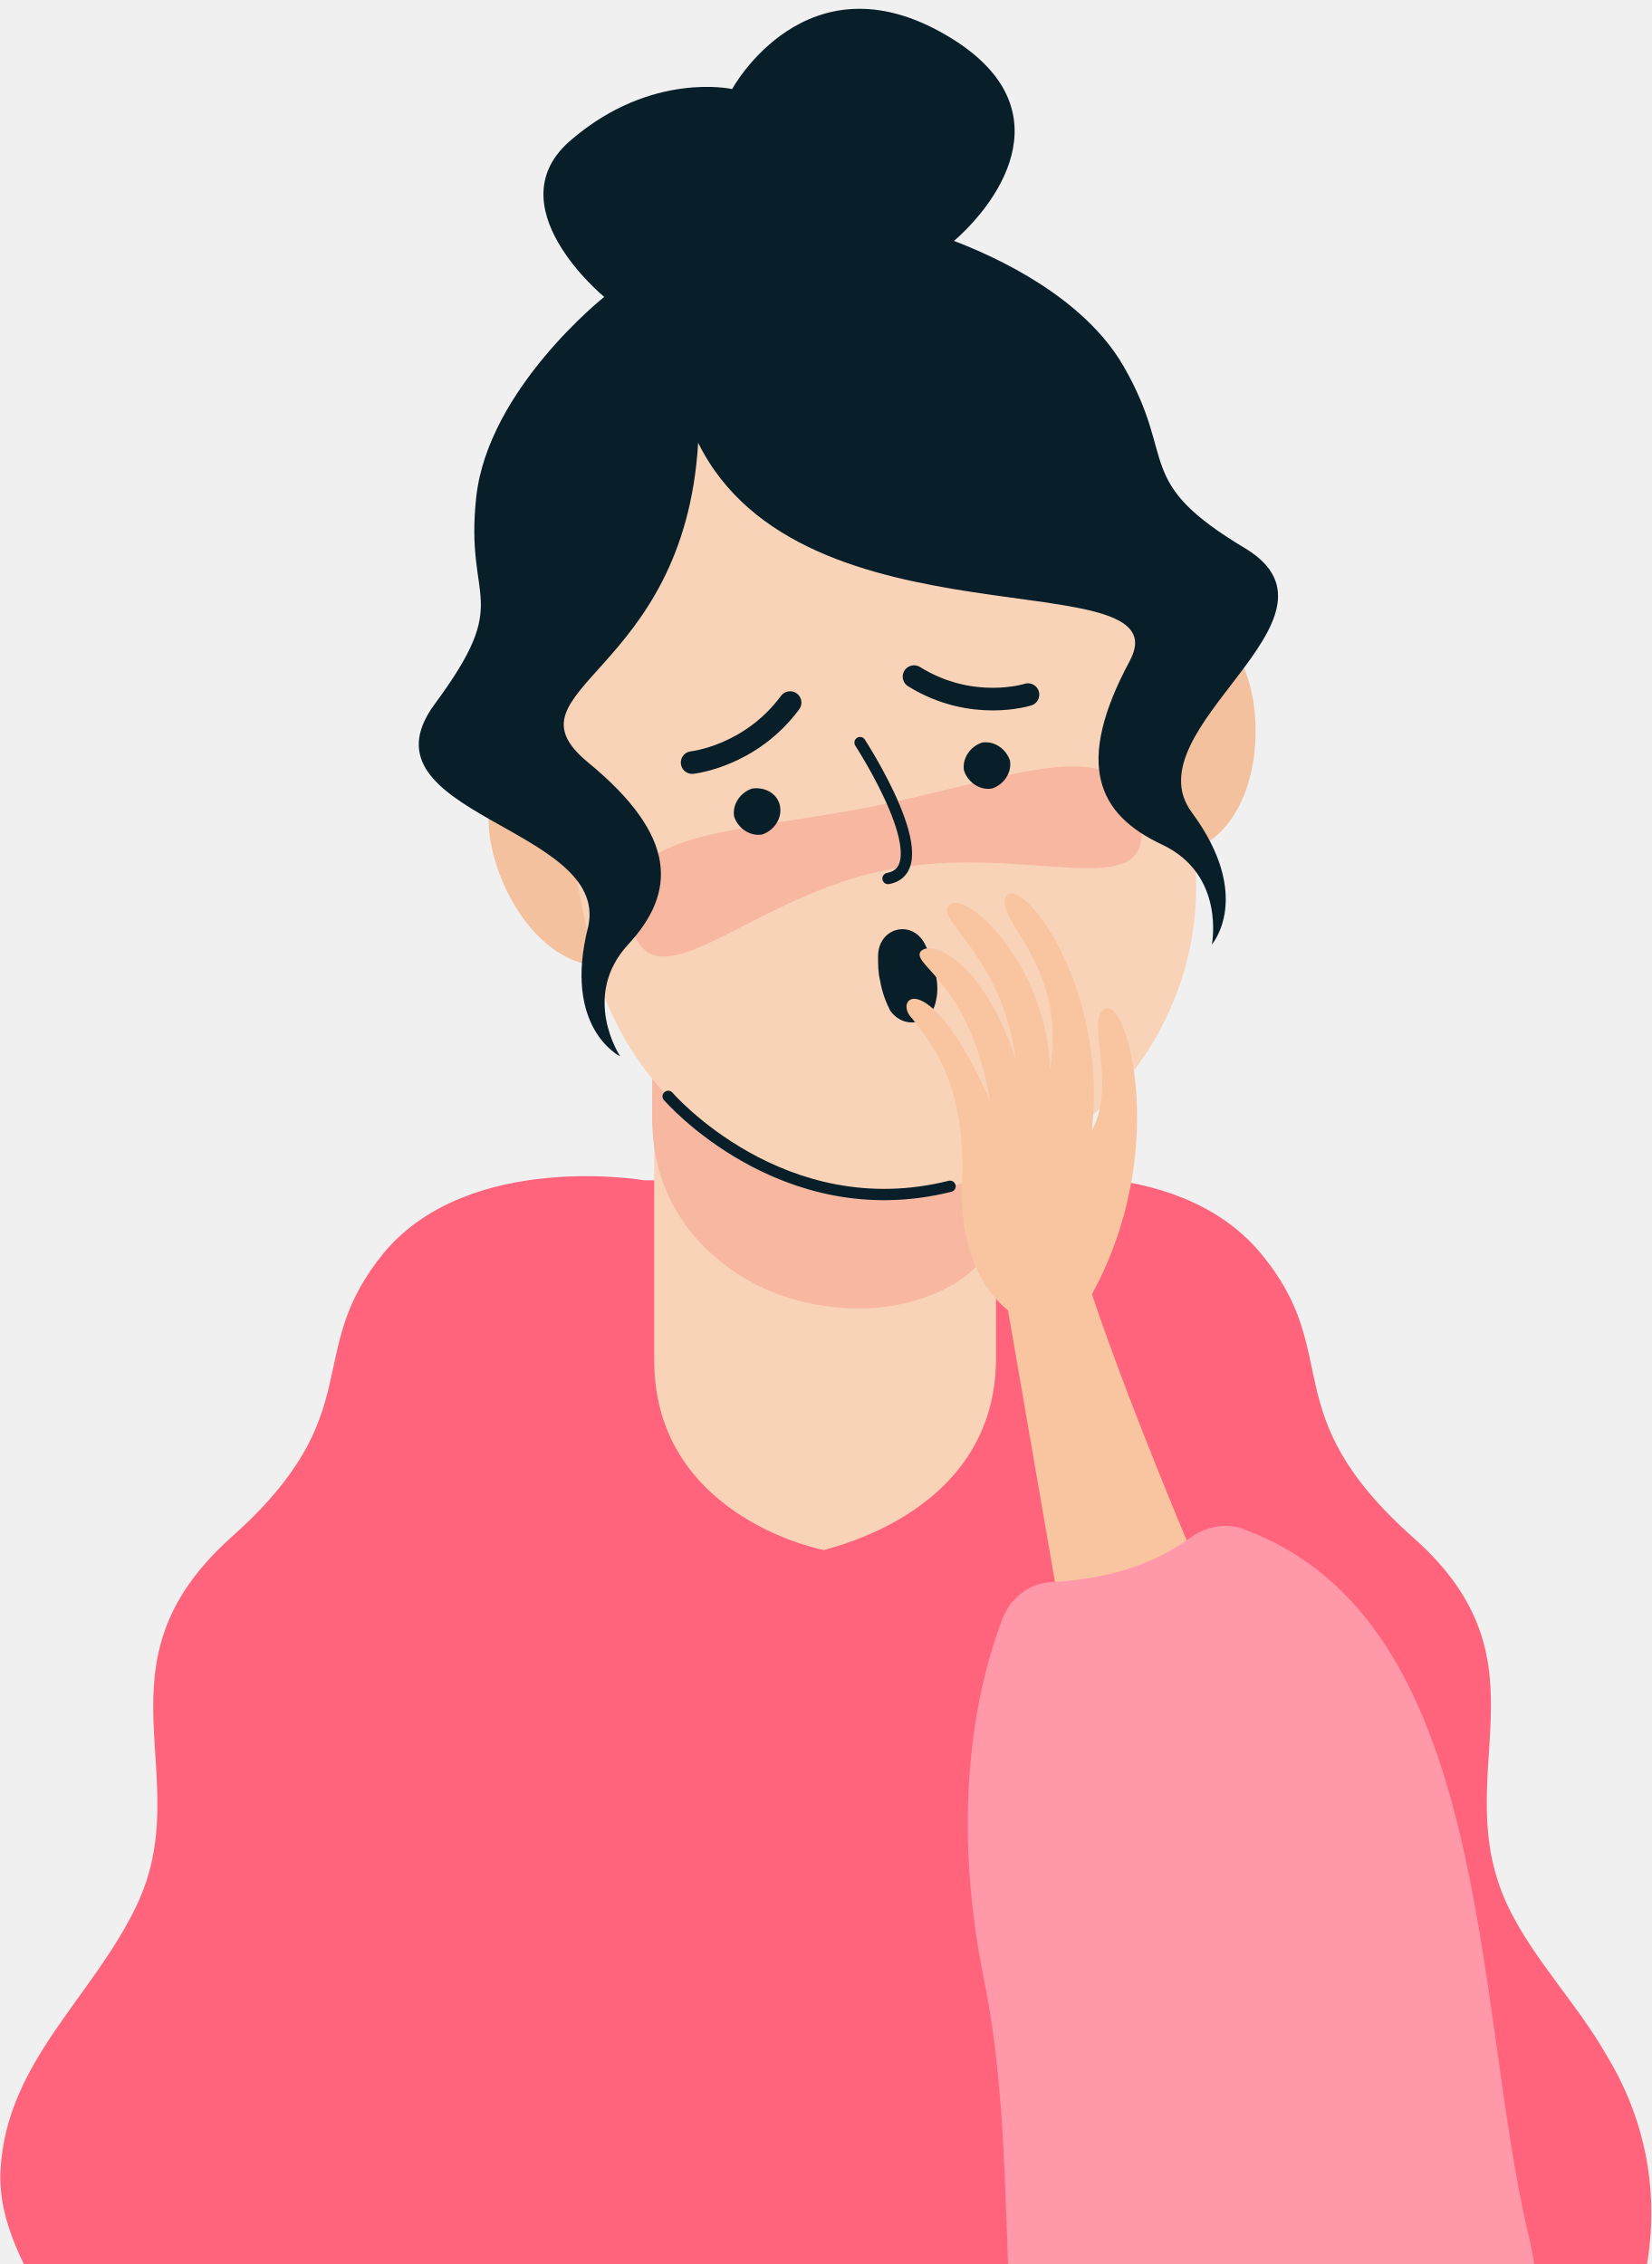
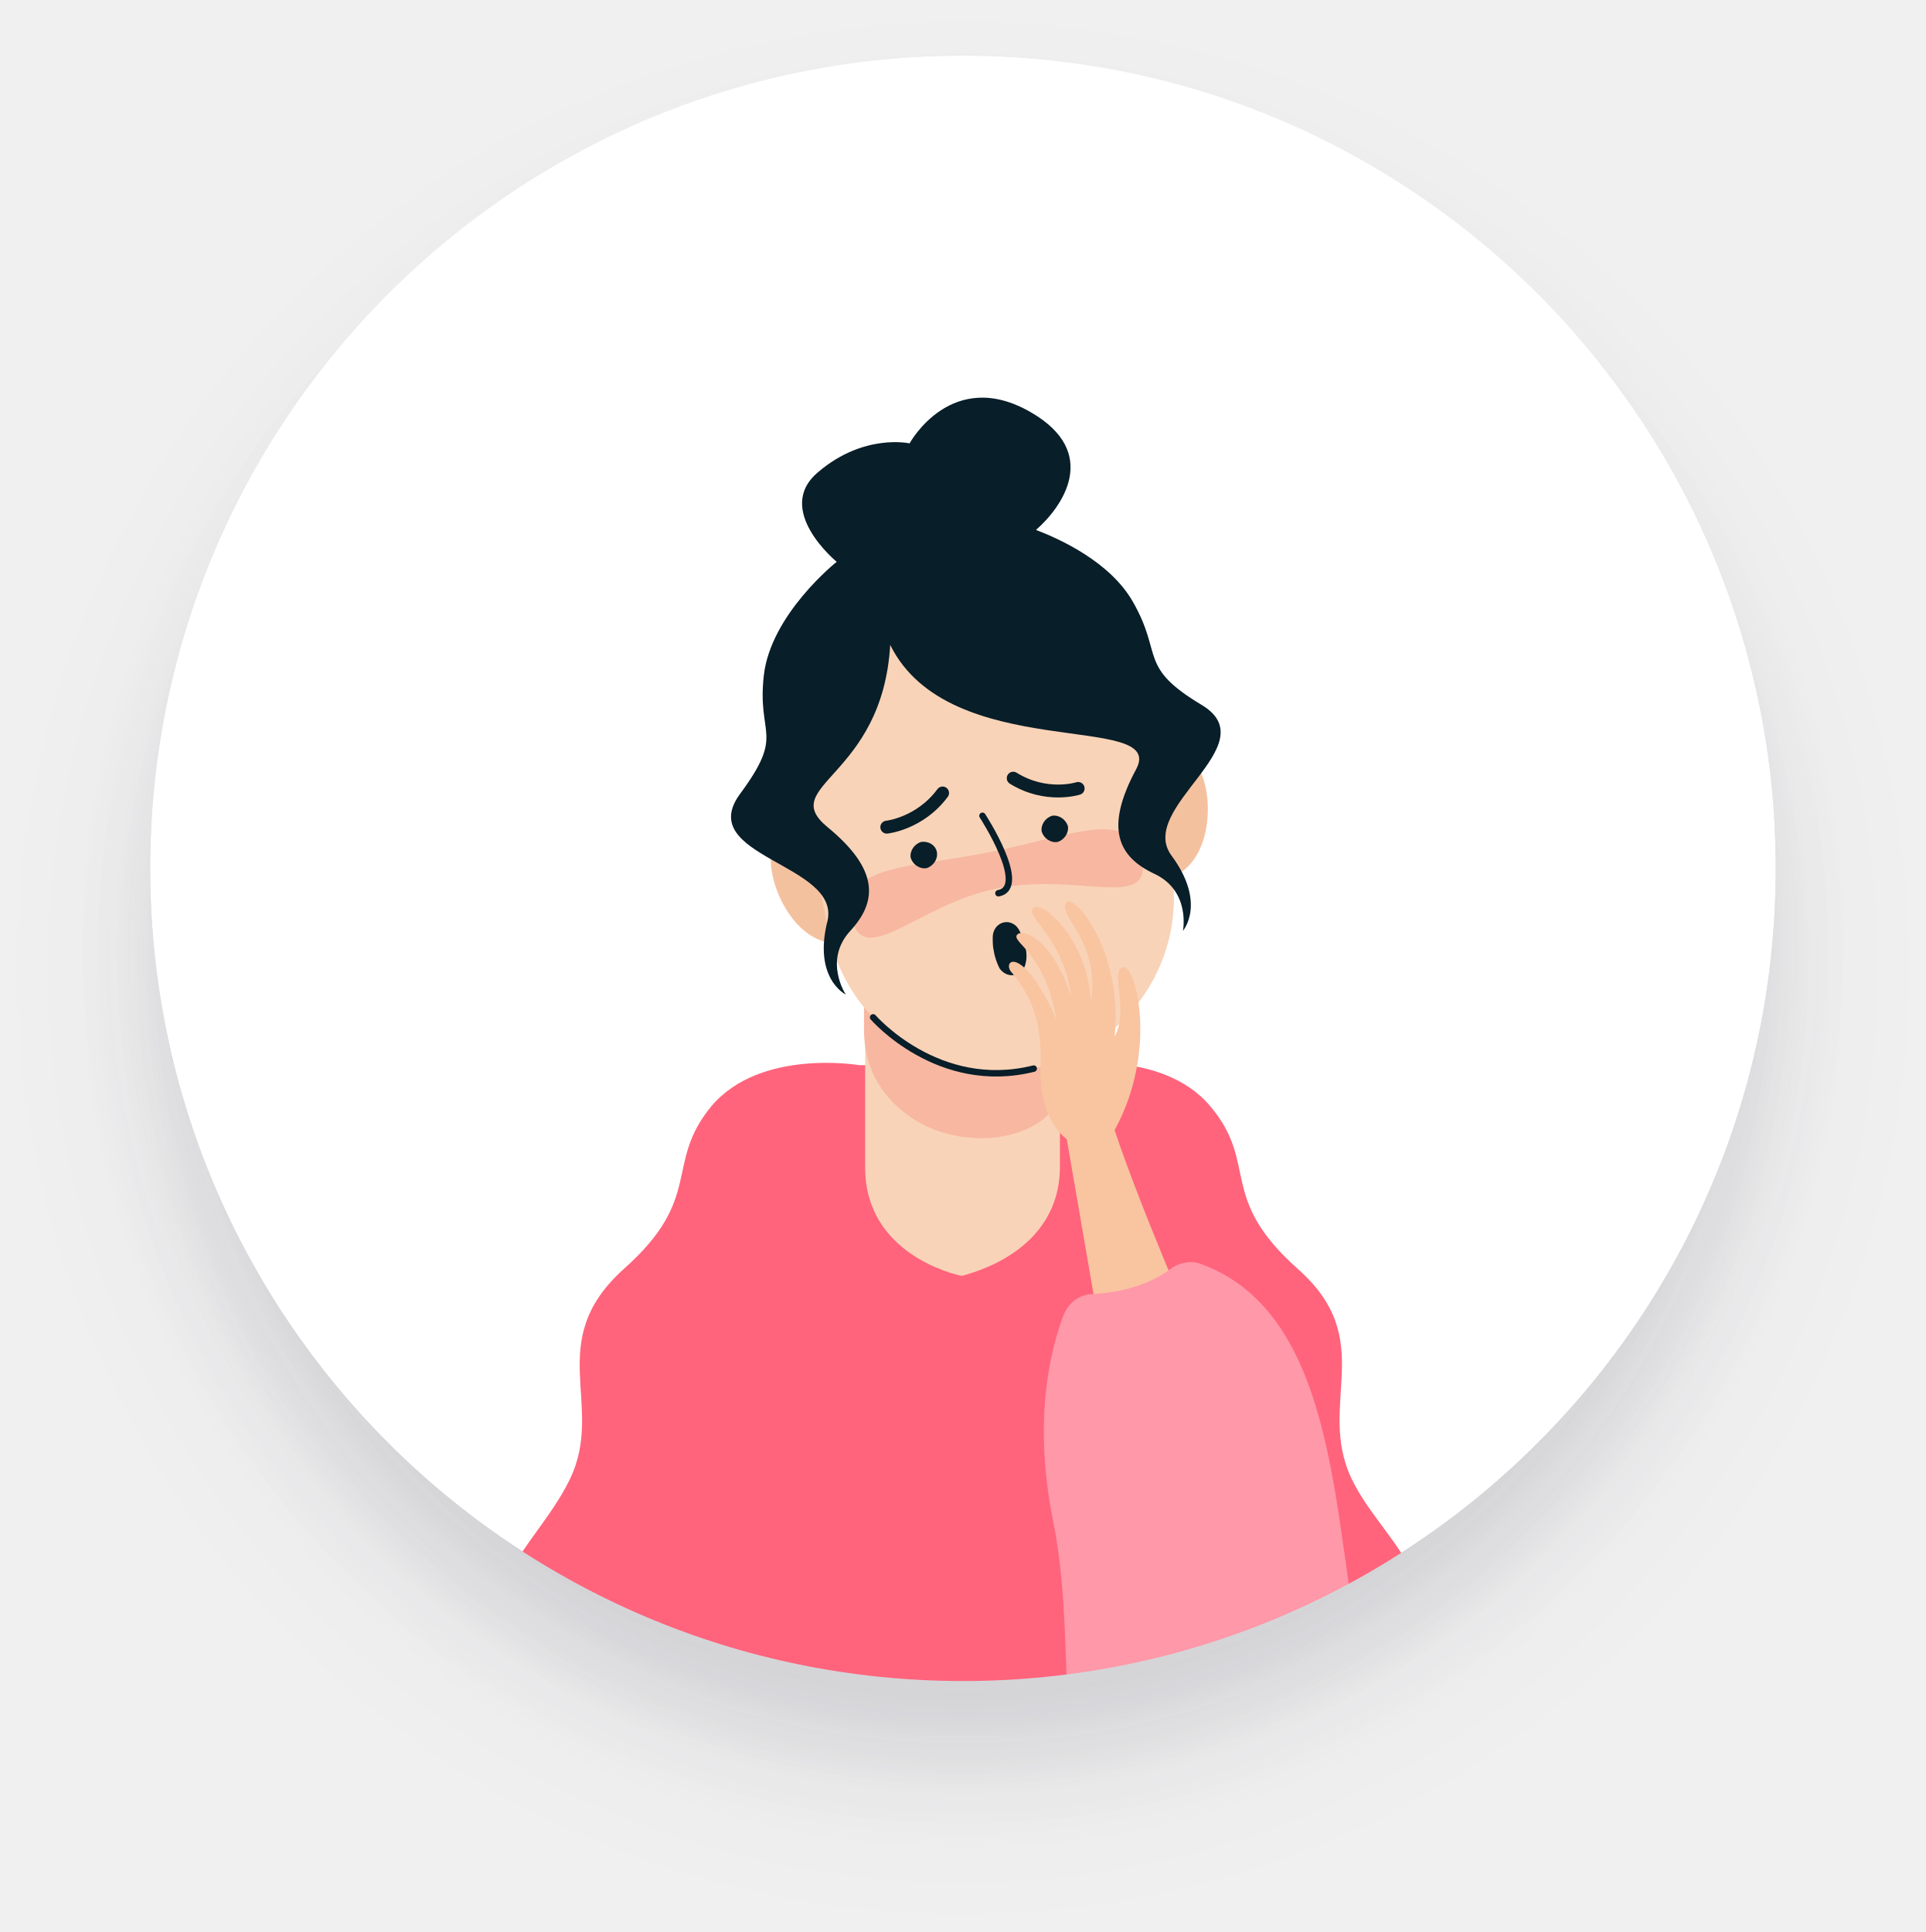
- <svg xmlns="http://www.w3.org/2000/svg" width="151" height="207" viewBox="0 0 151 207" fill="none">
-   <path d="M0.051 198.37C0.599 188.502 8.457 182.654 12.477 174.248C18.142 162.371 8.092 152.32 21.066 140.625C34.04 129.112 27.462 123.813 35.137 114.494C42.994 105.174 58.892 107.915 58.892 107.915H91.419C91.419 107.915 107.317 105.174 115.175 114.494C123.033 123.813 116.272 129.112 129.246 140.625C142.22 152.137 132.17 162.188 137.834 174.248C140.21 179.182 144.047 183.02 146.789 187.771C159.946 209.151 139.845 236.013 116.82 236.013C116.82 236.013 33.309 236.013 33.127 236.013C17.594 241.313 6.447 239.303 8.64 225.597C10.467 215.73 -0.497 208.055 0.051 198.37Z" fill="#FF647C" />
-   <path d="M75.339 91.652L91.055 89.094C91.055 89.094 91.055 109.743 91.055 124.179C91.055 138.067 76.436 141.356 75.339 141.722C74.243 141.539 59.807 138.25 59.807 124.362C59.807 109.926 59.807 89.276 59.807 89.276L75.339 91.652Z" fill="#F9D3B7" />
-   <path d="M75.338 69.722L59.623 67.164C59.623 67.164 59.623 87.813 59.623 102.249C59.623 109.193 63.278 113.579 66.933 116.137C70.587 118.696 74.973 119.792 79.541 119.609C83.561 119.427 88.861 117.599 90.505 113.945C91.602 111.386 90.871 107.366 90.871 102.432C90.871 87.996 90.871 67.347 90.871 67.347L75.338 69.722Z" fill="#F7B7A1" />
-   <path d="M104.577 62.231C104.577 62.231 104.76 59.49 110.242 58.394C115.724 57.297 117.734 76.119 107.684 78.129C97.633 80.139 98.73 66.251 104.577 62.231Z" fill="#F4C19F" />
-   <path d="M53.594 72.464C53.594 72.464 52.315 69.905 46.832 71.002C41.35 72.098 46.832 90.189 56.7 88.179C66.751 86.352 60.355 73.925 53.594 72.464Z" fill="#F4C19F" />
-   <path d="M86.851 108.463C102.018 105.356 111.886 90.555 108.779 75.57L104.576 54.738C101.47 39.571 86.668 29.703 71.684 32.81C56.517 35.917 46.649 50.718 49.755 65.703L53.958 86.535C56.882 101.519 71.684 111.569 86.851 108.463Z" fill="#F9D3B7" />
-   <path d="M57.613 84.158C55.969 75.752 66.933 76.3 79.724 73.742C92.699 71.184 102.566 66.433 104.211 74.839C105.856 83.245 93.795 76.849 80.821 79.59C68.212 82.148 59.441 92.747 57.613 84.158Z" fill="#F7B7A1" />
-   <path d="M39.705 64.424C47.014 54.556 42.446 55.287 43.542 45.419C44.639 35.551 55.238 27.145 55.238 27.145C55.238 27.145 45.004 18.739 52.314 12.709C59.623 6.496 66.933 8.141 66.933 8.141C66.933 8.141 73.694 -4.285 86.486 3.207C97.45 9.603 91.602 18.191 87.217 22.029C91.054 23.491 99.094 27.145 102.749 33.541C107.683 42.13 103.48 43.957 113.896 50.17C124.312 56.566 103.297 66.617 108.962 74.291C114.627 81.966 110.79 86.352 110.79 86.352C110.79 86.352 112.069 79.956 106.221 77.215C100.374 74.474 98.181 69.906 103.297 60.403C108.231 51.084 73.329 59.672 63.826 40.485C62.547 61.865 45.553 62.962 53.776 69.723C61.999 76.484 61.816 81.601 57.431 86.352C53.045 91.103 56.7 96.585 56.7 96.585C56.7 96.585 51.4 94.027 53.776 84.707C55.786 75.57 32.396 74.474 39.705 64.424Z" fill="#081E29" />
-   <path d="M93.977 63.51C93.977 63.51 88.86 65.154 83.561 61.865" stroke="#081E29" stroke-width="2.068" stroke-miterlimit="10" stroke-linecap="round" stroke-linejoin="round" />
-   <path d="M63.277 69.722C63.277 69.722 68.577 69.174 72.231 64.24" stroke="#081E29" stroke-width="2.068" stroke-miterlimit="10" stroke-linecap="round" stroke-linejoin="round" />
-   <path d="M71.317 73.743C71.5 74.839 70.769 75.936 69.672 76.301C68.576 76.484 67.479 75.753 67.114 74.657C66.931 73.56 67.662 72.464 68.758 72.098C70.038 71.916 71.134 72.647 71.317 73.743Z" fill="#081E29" />
-   <path d="M92.332 69.54C92.515 70.636 91.784 71.733 90.688 72.098C89.591 72.281 88.495 71.55 88.129 70.454C87.947 69.357 88.678 68.261 89.774 67.895C90.871 67.712 91.967 68.443 92.332 69.54Z" fill="#081E29" />
-   <path d="M80.456 89.641C80.273 88.91 80.273 88.179 80.273 87.448C80.273 84.707 83.563 83.976 84.659 86.535C85.025 87.266 85.207 87.814 85.39 88.545C85.755 89.641 85.755 90.738 85.573 91.469C85.207 93.661 82.649 94.21 81.37 92.382C81.004 91.651 80.639 90.738 80.456 89.641Z" fill="#081E29" />
-   <path d="M78.627 67.897C78.627 67.897 86.119 79.409 81.185 80.323" stroke="#081E29" stroke-width="1.034" stroke-miterlimit="10" stroke-linecap="round" stroke-linejoin="round" />
-   <path d="M98.181 154.695L92.151 119.792C92.151 119.792 87.582 116.686 87.948 108.28C88.313 99.874 85.755 96.036 83.379 93.113C81.552 91.285 84.841 87.996 90.506 100.605C88.679 90.006 83.562 88.361 84.11 87.082C84.841 85.803 89.775 87.448 92.882 96.95C91.603 87.448 85.755 84.341 86.669 82.879C87.948 80.869 95.805 88.179 95.988 97.864C97.633 88.179 90.872 84.159 91.968 81.966C93.064 79.773 101.288 89.641 99.826 103.346C102.201 98.96 99.095 92.93 101.105 92.199C103.115 91.468 106.952 105.356 99.826 118.33C104.029 130.939 112.434 150.126 112.434 150.126L98.181 154.695Z" fill="#F9C4A0" />
-   <path d="M128.88 233.638C128.88 233.638 144.961 225.963 139.662 204.034C134.728 183.02 136.373 148.3 113.896 139.894C112.251 139.163 110.241 139.528 108.779 140.625C104.576 143.731 99.46 144.462 96.353 144.645C94.16 144.645 92.333 146.107 91.602 148.117C89.592 153.416 86.668 164.746 89.957 181.01C94.709 204.4 87.582 231.079 104.211 235.465C120.657 239.851 128.88 233.638 128.88 233.638Z" fill="#FF98A8" />
-   <path d="M61.086 100.24C61.086 100.24 71.502 112.301 86.852 108.463" stroke="#081E29" stroke-width="1.034" stroke-miterlimit="10" stroke-linecap="round" stroke-linejoin="round" />
+ <svg xmlns="http://www.w3.org/2000/svg" width="309" height="310" viewBox="0 0 309 310" fill="none">
+   <g filter="url(#filter0_dd_7582_6910)">
+     <mask id="mask0_7582_6910" style="mask-type:alpha" maskUnits="userSpaceOnUse" x="24" y="8" width="261" height="262">
+       <circle cx="154.499" cy="139.329" r="130.4" fill="#C4C4C4" />
+     </mask>
+     <g mask="url(#mask0_7582_6910)">
+       <circle cx="154.499" cy="139.329" r="130.4" fill="white" />
+       <path d="M79.051 261.37C79.599 251.502 87.457 245.654 91.477 237.248C97.142 225.371 87.092 215.32 100.066 203.625C113.04 192.112 106.462 186.813 114.137 177.494C121.994 168.174 137.892 170.915 137.892 170.915H170.419C170.419 170.915 186.317 168.174 194.175 177.494C202.033 186.813 195.272 192.112 208.246 203.625C221.22 215.137 211.17 225.188 216.834 237.248C219.21 242.182 223.047 246.02 225.789 250.771C238.946 272.151 218.845 299.013 195.82 299.013C195.82 299.013 112.309 299.013 112.126 299.013C96.594 304.313 85.447 302.303 87.64 288.597C89.467 278.73 78.503 271.055 79.051 261.37Z" fill="#FF647C" />
+       <path d="M154.339 154.652L170.055 152.094C170.055 152.094 170.055 172.743 170.055 187.179C170.055 201.067 155.436 204.356 154.339 204.722C153.243 204.539 138.807 201.25 138.807 187.362C138.807 172.926 138.807 152.276 138.807 152.276L154.339 154.652Z" fill="#F9D3B7" />
+       <path d="M154.338 132.722L138.623 130.164C138.623 130.164 138.623 150.813 138.623 165.249C138.623 172.193 142.278 176.579 145.933 179.137C149.587 181.696 153.973 182.792 158.541 182.609C162.562 182.427 167.861 180.599 169.506 176.945C170.602 174.386 169.871 170.366 169.871 165.432C169.871 150.996 169.871 130.347 169.871 130.347L154.338 132.722Z" fill="#F7B7A1" />
+       <path d="M183.577 125.231C183.577 125.231 183.76 122.49 189.242 121.394C194.724 120.297 196.734 139.119 186.684 141.129C176.633 143.139 177.73 129.251 183.577 125.231Z" fill="#F4C19F" />
+       <path d="M132.594 135.464C132.594 135.464 131.315 132.905 125.832 134.002C120.35 135.098 125.832 153.189 135.7 151.179C145.751 149.352 139.355 136.925 132.594 135.464Z" fill="#F4C19F" />
+       <path d="M165.851 171.463C181.018 168.356 190.886 153.555 187.779 138.57L183.576 117.738C180.47 102.571 165.668 92.704 150.684 95.81C135.517 98.917 125.649 113.718 128.755 128.703L132.958 149.535C135.882 164.519 150.684 174.569 165.851 171.463Z" fill="#F9D3B7" />
+       <path d="M136.613 147.158C134.969 138.752 145.933 139.301 158.724 136.742C171.699 134.184 181.566 129.433 183.211 137.839C184.856 146.245 172.795 139.849 159.821 142.59C147.212 145.148 138.441 155.747 136.613 147.158Z" fill="#F7B7A1" />
+       <path d="M118.705 127.424C126.015 117.556 121.446 118.287 122.543 108.419C123.639 98.551 134.238 90.145 134.238 90.145C134.238 90.145 124.004 81.74 131.314 75.709C138.623 69.496 145.933 71.141 145.933 71.141C145.933 71.141 152.694 58.715 165.486 66.207C176.45 72.603 170.602 81.191 166.217 85.029C170.054 86.491 178.094 90.145 181.749 96.541C186.683 105.13 182.48 106.957 192.896 113.17C203.312 119.566 182.297 129.616 187.962 137.291C193.627 144.966 189.79 149.352 189.79 149.352C189.79 149.352 191.069 142.956 185.221 140.215C179.374 137.474 177.181 132.906 182.297 123.403C187.231 114.084 152.329 122.672 142.826 103.485C141.547 124.865 124.553 125.962 132.776 132.723C140.999 139.484 140.816 144.601 136.431 149.352C132.045 154.103 135.7 159.585 135.7 159.585C135.7 159.585 130.4 157.027 132.776 147.707C134.786 138.571 111.396 137.474 118.705 127.424Z" fill="#081E29" />
+       <path d="M172.977 126.51C172.977 126.51 167.86 128.154 162.561 124.865" stroke="#081E29" stroke-width="2.068" stroke-miterlimit="10" stroke-linecap="round" stroke-linejoin="round" />
+       <path d="M142.277 132.722C142.277 132.722 147.577 132.174 151.231 127.24" stroke="#081E29" stroke-width="2.068" stroke-miterlimit="10" stroke-linecap="round" stroke-linejoin="round" />
+       <path d="M150.317 136.743C150.5 137.839 149.769 138.936 148.672 139.301C147.576 139.484 146.479 138.753 146.114 137.657C145.931 136.56 146.662 135.464 147.759 135.098C149.038 134.916 150.134 135.647 150.317 136.743Z" fill="#081E29" />
+       <path d="M171.332 132.54C171.515 133.636 170.784 134.733 169.688 135.098C168.591 135.281 167.495 134.55 167.13 133.453C166.947 132.357 167.678 131.261 168.774 130.895C169.871 130.712 170.967 131.443 171.332 132.54Z" fill="#081E29" />
+       <path d="M159.456 152.641C159.273 151.91 159.273 151.179 159.273 150.448C159.273 147.707 162.563 146.976 163.659 149.535C164.025 150.266 164.207 150.814 164.39 151.545C164.756 152.641 164.756 153.738 164.573 154.469C164.207 156.661 161.649 157.21 160.37 155.382C160.004 154.651 159.639 153.738 159.456 152.641Z" fill="#081E29" />
+       <path d="M157.627 130.896C157.627 130.896 165.119 142.409 160.185 143.323" stroke="#081E29" stroke-width="1.034" stroke-miterlimit="10" stroke-linecap="round" stroke-linejoin="round" />
+       <path d="M177.181 217.695L171.151 182.792C171.151 182.792 166.582 179.686 166.948 171.28C167.313 162.874 164.755 159.036 162.379 156.113C160.552 154.285 163.841 150.996 169.506 163.605C167.679 153.006 162.562 151.361 163.11 150.082C163.841 148.803 168.775 150.448 171.882 159.95C170.603 150.448 164.755 147.341 165.669 145.879C166.948 143.869 174.805 151.179 174.988 160.864C176.633 151.179 169.872 147.159 170.968 144.966C172.064 142.773 180.288 152.641 178.826 166.346C181.201 161.96 178.095 155.93 180.105 155.199C182.115 154.468 185.952 168.356 178.826 181.33C183.029 193.939 191.434 213.126 191.434 213.126L177.181 217.695Z" fill="#F9C4A0" />
+       <path d="M207.88 296.638C207.88 296.638 223.961 288.963 218.662 267.034C213.728 246.02 215.373 211.3 192.896 202.894C191.251 202.163 189.241 202.528 187.779 203.625C183.576 206.731 178.46 207.462 175.353 207.645C173.16 207.645 171.333 209.107 170.602 211.117C168.592 216.416 165.668 227.746 168.958 244.01C173.709 267.4 166.582 294.079 183.211 298.465C199.657 302.851 207.88 296.638 207.88 296.638Z" fill="#FF98A8" />
+       <path d="M140.086 163.24C140.086 163.24 150.502 175.301 165.852 171.463" stroke="#081E29" stroke-width="1.034" stroke-miterlimit="10" stroke-linecap="round" stroke-linejoin="round" />
+     </g>
+   </g>
+   <defs>
+     <filter id="filter0_dd_7582_6910" x="0.1" y="0.93" width="308.799" height="308.799" filterUnits="userSpaceOnUse" color-interpolation-filters="sRGB">
+       <feFlood flood-opacity="0" result="BackgroundImageFix" />
+       <feColorMatrix in="SourceAlpha" type="matrix" values="0 0 0 0 0 0 0 0 0 0 0 0 0 0 0 0 0 0 127 0" result="hardAlpha" />
+       <feOffset dy="16" />
+       <feGaussianBlur stdDeviation="12" />
+       <feColorMatrix type="matrix" values="0 0 0 0 0.196 0 0 0 0 0.196 0 0 0 0 0.279 0 0 0 0.08 0" />
+       <feBlend mode="multiply" in2="BackgroundImageFix" result="effect1_dropShadow_7582_6910" />
+       <feColorMatrix in="SourceAlpha" type="matrix" values="0 0 0 0 0 0 0 0 0 0 0 0 0 0 0 0 0 0 127 0" result="hardAlpha" />
+       <feOffset dy="12" />
+       <feGaussianBlur stdDeviation="6" />
+       <feColorMatrix type="matrix" values="0 0 0 0 0.196 0 0 0 0 0.196 0 0 0 0 0.279 0 0 0 0.08 0" />
+       <feBlend mode="multiply" in2="effect1_dropShadow_7582_6910" result="effect2_dropShadow_7582_6910" />
+       <feBlend mode="normal" in="SourceGraphic" in2="effect2_dropShadow_7582_6910" result="shape" />
+     </filter>
+   </defs>
</svg>
